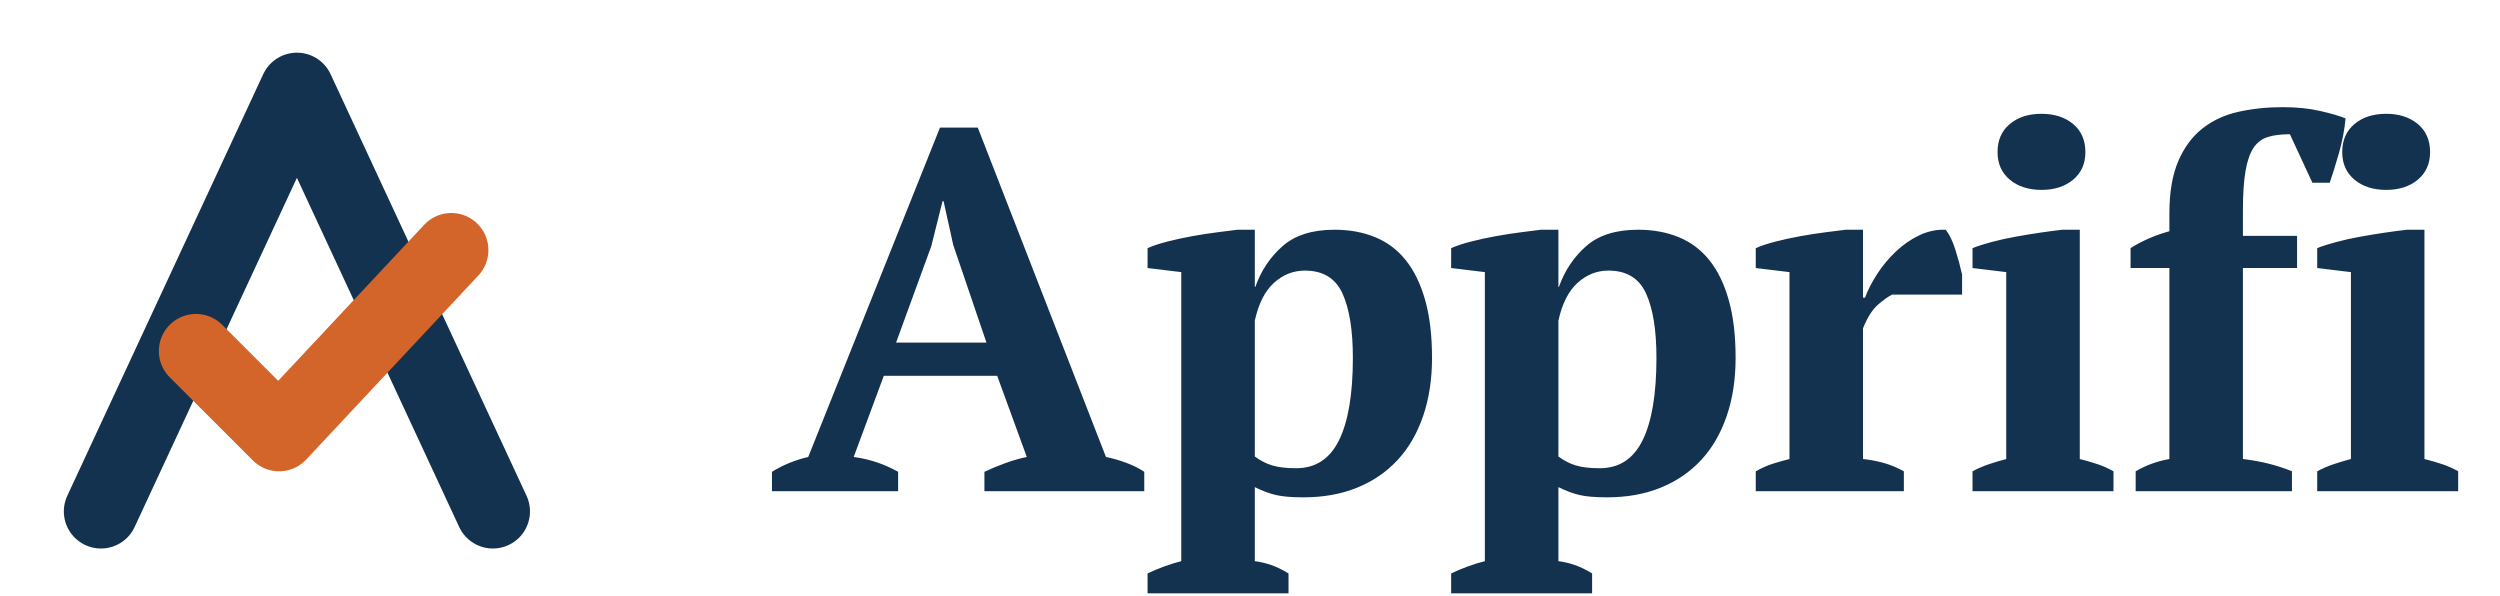
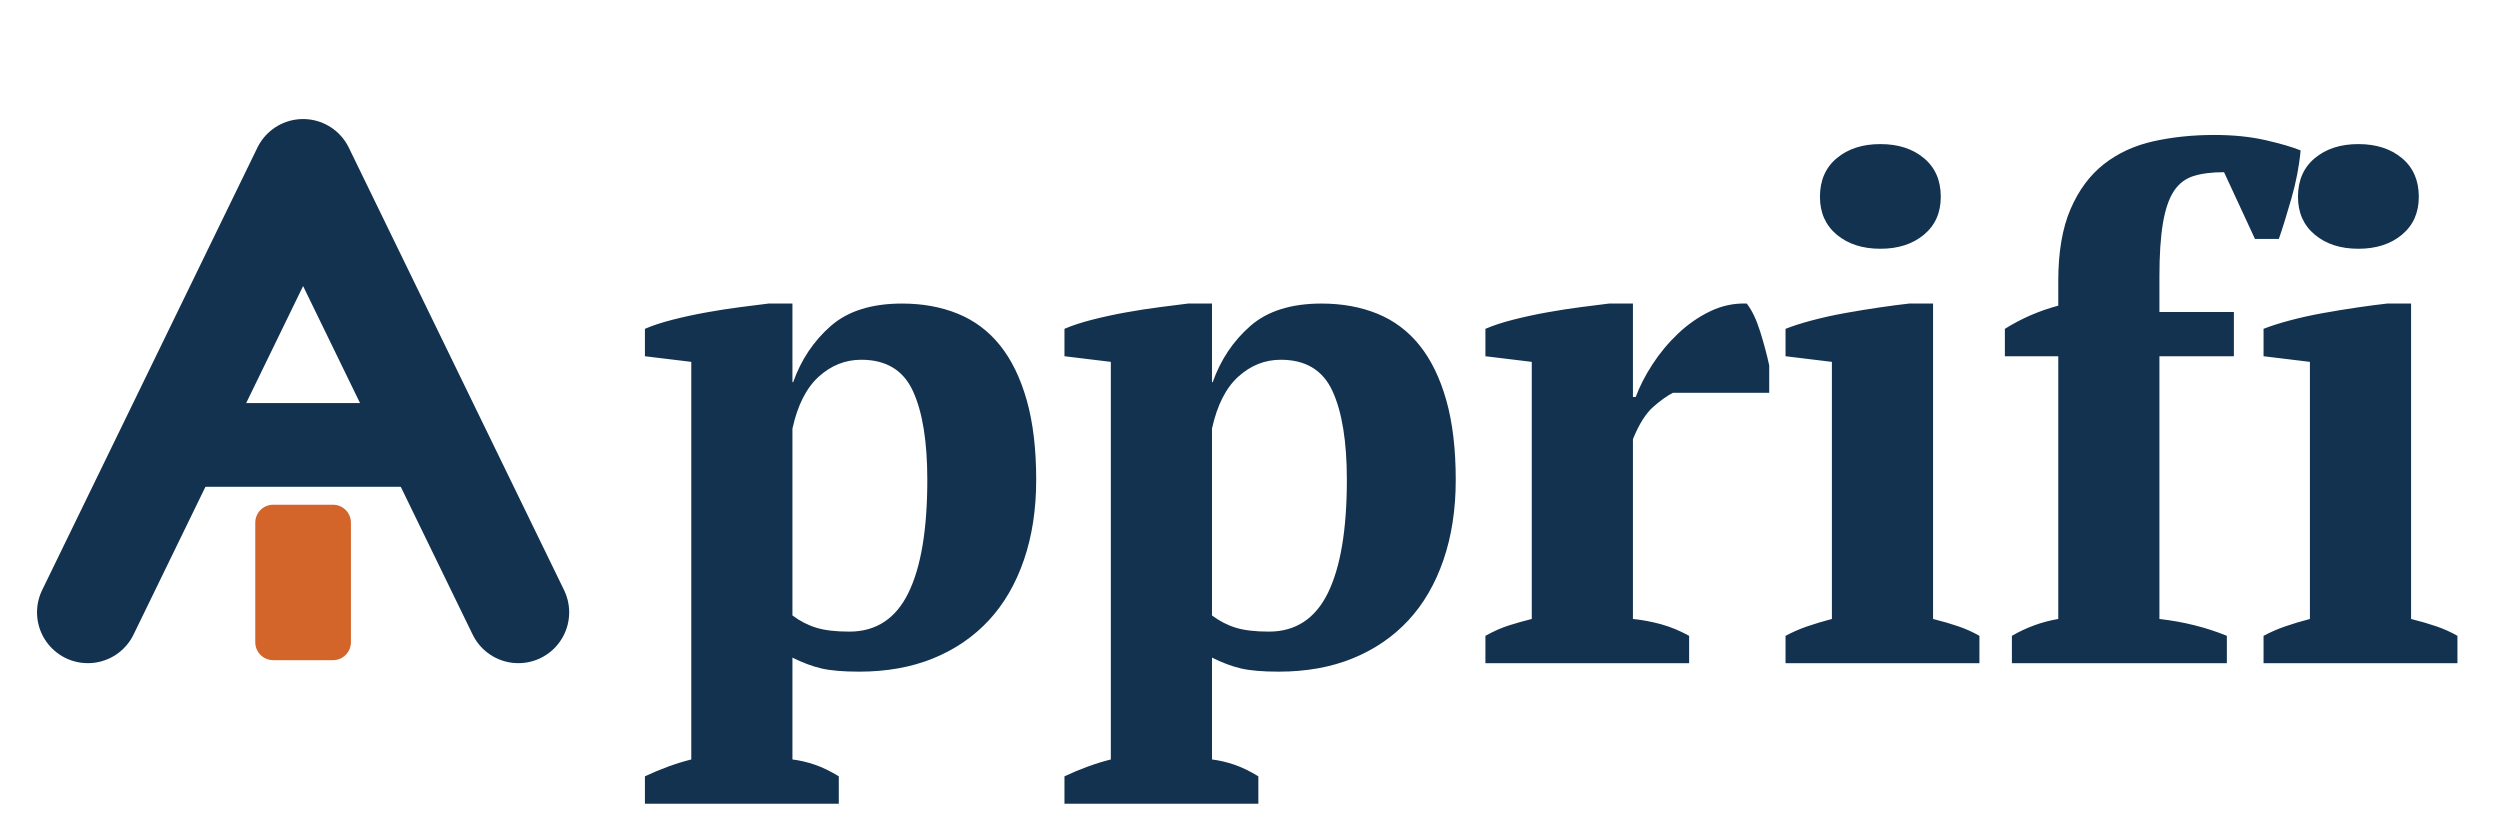
- <svg xmlns="http://www.w3.org/2000/svg" width="168" height="40" viewBox="0 0 168.4 40" role="img" aria-label="Apprifi">
-   <g transform="scale(0.4)">
-     <path d="M17 86 L50 15 L83 86" fill="none" stroke="#12324f" stroke-width="12.5" stroke-linecap="round" stroke-linejoin="round" />
-     <path d="M33 59 L47 73 L76 42" fill="none" stroke="#d4652a" stroke-width="12.5" stroke-linecap="round" stroke-linejoin="round" />
+ <svg xmlns="http://www.w3.org/2000/svg" width="121" height="40" viewBox="0 0 120.6 40" role="img" aria-label="Apprifi">
+   <g transform="translate(0 4.17) scale(0.2894)">
+     <path d="M14 88 L50 14 L86 88" fill="none" stroke="#12324f" stroke-width="17" stroke-linecap="round" stroke-linejoin="round" />
+     <path d="M30 60 L70 60" fill="none" stroke="#12324f" stroke-width="14" stroke-linecap="butt" stroke-linejoin="round" />
+     <rect x="42" y="70" width="16" height="26" rx="3" fill="#d4652a" />
  </g>
-   <path transform="translate(52.0 33.04)" d="M8.497 0.0H0.0V-1.307Q0.55 -1.651 1.187 -1.909Q1.823 -2.167 2.442 -2.305L11.318 -24.493H13.863L22.498 -2.305Q23.186 -2.167 23.874 -1.909Q24.562 -1.651 25.078 -1.307V0.0H14.31V-1.307Q14.964 -1.617 15.721 -1.892Q16.478 -2.167 17.166 -2.305L15.17 -7.774H7.534L5.504 -2.305Q7.086 -2.098 8.497 -1.307ZM8.359 -10.01H14.448L12.212 -16.581L11.558 -19.539H11.49L10.733 -16.512Z M34.794 6.88H25.3V5.538Q26.47 4.988 27.57 4.713V-14.758L25.3 -15.033V-16.374Q25.85 -16.615 26.659 -16.822Q27.467 -17.028 28.327 -17.183Q29.187 -17.338 29.996 -17.441Q30.804 -17.544 31.354 -17.613H32.524V-13.76H32.558Q33.143 -15.411 34.399 -16.512Q35.654 -17.613 37.89 -17.613Q39.404 -17.613 40.625 -17.114Q41.846 -16.615 42.689 -15.566Q43.532 -14.517 43.996 -12.883Q44.461 -11.249 44.461 -8.978Q44.461 -6.811 43.859 -5.057Q43.257 -3.302 42.139 -2.098Q41.021 -0.894 39.421 -0.241Q37.822 0.413 35.792 0.413Q34.622 0.413 33.952 0.258Q33.281 0.103 32.524 -0.275V4.713Q33.074 4.782 33.625 4.971Q34.175 5.16 34.794 5.538ZM35.895 -14.861Q34.726 -14.861 33.814 -14.035Q32.902 -13.21 32.524 -11.49V-2.339Q33.074 -1.926 33.694 -1.737Q34.313 -1.548 35.31 -1.548Q37.271 -1.548 38.2 -3.44Q39.129 -5.332 39.129 -8.978Q39.129 -11.799 38.424 -13.33Q37.718 -14.861 35.895 -14.861Z M55.244 6.88H45.75V5.538Q46.919 4.988 48.02 4.713V-14.758L45.75 -15.033V-16.374Q46.3 -16.615 47.108 -16.822Q47.917 -17.028 48.777 -17.183Q49.637 -17.338 50.445 -17.441Q51.254 -17.544 51.804 -17.613H52.974V-13.76H53.008Q53.593 -15.411 54.848 -16.512Q56.104 -17.613 58.34 -17.613Q59.854 -17.613 61.075 -17.114Q62.296 -16.615 63.139 -15.566Q63.982 -14.517 64.446 -12.883Q64.91 -11.249 64.91 -8.978Q64.91 -6.811 64.308 -5.057Q63.706 -3.302 62.588 -2.098Q61.47 -0.894 59.871 -0.241Q58.271 0.413 56.242 0.413Q55.072 0.413 54.401 0.258Q53.73 0.103 52.974 -0.275V4.713Q53.524 4.782 54.074 4.971Q54.625 5.16 55.244 5.538ZM56.345 -14.861Q55.175 -14.861 54.264 -14.035Q53.352 -13.21 52.974 -11.49V-2.339Q53.524 -1.926 54.143 -1.737Q54.762 -1.548 55.76 -1.548Q57.721 -1.548 58.65 -3.44Q59.578 -5.332 59.578 -8.978Q59.578 -11.799 58.873 -13.33Q58.168 -14.861 56.345 -14.861Z M75.453 -13.244Q75.04 -13.038 74.49 -12.556Q73.939 -12.074 73.492 -10.974V-2.167Q74.18 -2.098 74.868 -1.909Q75.556 -1.72 76.244 -1.342V0.0H66.268V-1.342Q66.887 -1.686 67.438 -1.858Q67.988 -2.03 68.538 -2.167V-14.758L66.268 -15.033V-16.374Q66.818 -16.615 67.627 -16.822Q68.435 -17.028 69.295 -17.183Q70.155 -17.338 70.964 -17.441Q71.772 -17.544 72.322 -17.613H73.492V-13.038H73.63Q73.905 -13.794 74.438 -14.62Q74.971 -15.446 75.694 -16.134Q76.416 -16.822 77.276 -17.234Q78.136 -17.647 79.065 -17.613Q79.443 -17.131 79.718 -16.254Q79.994 -15.377 80.166 -14.586V-13.244Z M90.364 0.0H80.87V-1.342Q81.386 -1.617 81.936 -1.806Q82.486 -1.995 83.14 -2.167V-14.758L80.87 -15.033V-16.374Q81.386 -16.581 82.16 -16.787Q82.934 -16.994 83.794 -17.148Q84.654 -17.303 85.479 -17.424Q86.305 -17.544 86.924 -17.613H88.094V-2.167Q88.782 -1.995 89.332 -1.806Q89.882 -1.617 90.364 -1.342ZM82.555 -22.842Q82.555 -24.046 83.381 -24.734Q84.206 -25.422 85.514 -25.422Q86.821 -25.422 87.646 -24.734Q88.472 -24.046 88.472 -22.842Q88.472 -21.672 87.646 -20.984Q86.821 -20.296 85.514 -20.296Q84.206 -20.296 83.381 -20.984Q82.555 -21.672 82.555 -22.842Z M101.766 -25.869Q103.177 -25.869 104.295 -25.611Q105.413 -25.353 105.998 -25.112Q105.894 -23.977 105.55 -22.773Q105.206 -21.569 104.931 -20.778H103.762L102.248 -24.046Q101.354 -24.046 100.752 -23.856Q100.15 -23.667 99.788 -23.117Q99.427 -22.566 99.255 -21.552Q99.083 -20.537 99.083 -18.92V-17.2H102.73V-15.033H99.083V-2.167Q100.872 -1.961 102.386 -1.342V0.0H91.859V-1.342Q92.926 -1.961 94.13 -2.167V-15.033H91.515V-16.374Q92.719 -17.131 94.13 -17.51V-18.714Q94.13 -20.846 94.732 -22.24Q95.334 -23.633 96.366 -24.441Q97.398 -25.25 98.791 -25.559Q100.184 -25.869 101.766 -25.869Z M113.582 0.0H104.087V-1.342Q104.603 -1.617 105.154 -1.806Q105.704 -1.995 106.358 -2.167V-14.758L104.087 -15.033V-16.374Q104.603 -16.581 105.377 -16.787Q106.151 -16.994 107.011 -17.148Q107.871 -17.303 108.697 -17.424Q109.522 -17.544 110.142 -17.613H111.311V-2.167Q111.999 -1.995 112.55 -1.806Q113.1 -1.617 113.582 -1.342ZM105.773 -22.842Q105.773 -24.046 106.598 -24.734Q107.424 -25.422 108.731 -25.422Q110.038 -25.422 110.864 -24.734Q111.69 -24.046 111.69 -22.842Q111.69 -21.672 110.864 -20.984Q110.038 -20.296 108.731 -20.296Q107.424 -20.296 106.598 -20.984Q105.773 -21.672 105.773 -22.842Z" fill="#12324f" />
+   <path transform="translate(30.30 32.10)" d="M10.098 6.8H0.714V5.474Q1.87 4.93 2.958 4.658V-14.586L0.714 -14.858V-16.184Q1.258 -16.422 2.057 -16.626Q2.856 -16.83 3.706 -16.983Q4.556 -17.136 5.355 -17.238Q6.154 -17.34 6.698 -17.408H7.854V-13.6H7.888Q8.466 -15.232 9.707 -16.32Q10.948 -17.408 13.158 -17.408Q14.654 -17.408 15.861 -16.915Q17.068 -16.422 17.901 -15.385Q18.734 -14.348 19.193 -12.733Q19.652 -11.118 19.652 -8.874Q19.652 -6.732 19.057 -4.998Q18.462 -3.264 17.357 -2.074Q16.252 -0.884 14.671 -0.238Q13.09 0.408 11.084 0.408Q9.928 0.408 9.265 0.255Q8.602 0.102 7.854 -0.272V4.658Q8.398 4.726 8.942 4.913Q9.486 5.1 10.098 5.474ZM11.186 -14.688Q10.03 -14.688 9.129 -13.872Q8.228 -13.056 7.854 -11.356V-2.312Q8.398 -1.904 9.01 -1.717Q9.622 -1.53 10.608 -1.53Q12.546 -1.53 13.464 -3.4Q14.382 -5.27 14.382 -8.874Q14.382 -11.662 13.685 -13.175Q12.988 -14.688 11.186 -14.688Z M30.404 6.8H21.02V5.474Q22.176 4.93 23.264 4.658V-14.586L21.02 -14.858V-16.184Q21.564 -16.422 22.363 -16.626Q23.162 -16.83 24.012 -16.983Q24.862 -17.136 25.661 -17.238Q26.46 -17.34 27.004 -17.408H28.16V-13.6H28.194Q28.772 -15.232 30.013 -16.32Q31.254 -17.408 33.464 -17.408Q34.96 -17.408 36.167 -16.915Q37.374 -16.422 38.207 -15.385Q39.04 -14.348 39.499 -12.733Q39.958 -11.118 39.958 -8.874Q39.958 -6.732 39.363 -4.998Q38.768 -3.264 37.663 -2.074Q36.558 -0.884 34.977 -0.238Q33.396 0.408 31.39 0.408Q30.234 0.408 29.571 0.255Q28.908 0.102 28.16 -0.272V4.658Q28.704 4.726 29.248 4.913Q29.792 5.1 30.404 5.474ZM31.492 -14.688Q30.336 -14.688 29.435 -13.872Q28.534 -13.056 28.16 -11.356V-2.312Q28.704 -1.904 29.316 -1.717Q29.928 -1.53 30.914 -1.53Q32.852 -1.53 33.77 -3.4Q34.688 -5.27 34.688 -8.874Q34.688 -11.662 33.991 -13.175Q33.294 -14.688 31.492 -14.688Z M50.472 -13.09Q50.064 -12.886 49.52 -12.41Q48.976 -11.934 48.534 -10.846V-2.142Q49.214 -2.074 49.894 -1.887Q50.574 -1.7 51.254 -1.326V0.0H41.394V-1.326Q42.006 -1.666 42.55 -1.836Q43.094 -2.006 43.638 -2.142V-14.586L41.394 -14.858V-16.184Q41.938 -16.422 42.737 -16.626Q43.536 -16.83 44.386 -16.983Q45.236 -17.136 46.035 -17.238Q46.834 -17.34 47.378 -17.408H48.534V-12.886H48.67Q48.942 -13.634 49.469 -14.45Q49.996 -15.266 50.71 -15.946Q51.424 -16.626 52.274 -17.034Q53.124 -17.442 54.042 -17.408Q54.416 -16.932 54.688 -16.065Q54.96 -15.198 55.13 -14.416V-13.09Z M65.304 0.0H55.92V-1.326Q56.43 -1.598 56.974 -1.785Q57.518 -1.972 58.164 -2.142V-14.586L55.92 -14.858V-16.184Q56.43 -16.388 57.195 -16.592Q57.96 -16.796 58.81 -16.949Q59.66 -17.102 60.476 -17.221Q61.292 -17.34 61.904 -17.408H63.06V-2.142Q63.74 -1.972 64.284 -1.785Q64.828 -1.598 65.304 -1.326ZM57.586 -22.576Q57.586 -23.766 58.402 -24.446Q59.218 -25.126 60.51 -25.126Q61.802 -25.126 62.618 -24.446Q63.434 -23.766 63.434 -22.576Q63.434 -21.42 62.618 -20.74Q61.802 -20.06 60.51 -20.06Q59.218 -20.06 58.402 -20.74Q57.586 -21.42 57.586 -22.576Z M76.668 -25.568Q78.062 -25.568 79.167 -25.313Q80.272 -25.058 80.85 -24.82Q80.748 -23.698 80.408 -22.508Q80.068 -21.318 79.796 -20.536H78.64L77.144 -23.766Q76.26 -23.766 75.665 -23.579Q75.07 -23.392 74.713 -22.848Q74.356 -22.304 74.186 -21.301Q74.016 -20.298 74.016 -18.7V-17.0H77.62V-14.858H74.016V-2.142Q75.784 -1.938 77.28 -1.326V0.0H66.876V-1.326Q67.93 -1.938 69.12 -2.142V-14.858H66.536V-16.184Q67.726 -16.932 69.12 -17.306V-18.496Q69.12 -20.604 69.715 -21.981Q70.31 -23.358 71.33 -24.157Q72.35 -24.956 73.727 -25.262Q75.104 -25.568 76.668 -25.568Z M88.44 0.0H79.056V-1.326Q79.566 -1.598 80.11 -1.785Q80.654 -1.972 81.3 -2.142V-14.586L79.056 -14.858V-16.184Q79.566 -16.388 80.331 -16.592Q81.096 -16.796 81.946 -16.949Q82.796 -17.102 83.612 -17.221Q84.428 -17.34 85.04 -17.408H86.196V-2.142Q86.876 -1.972 87.42 -1.785Q87.964 -1.598 88.44 -1.326ZM80.722 -22.576Q80.722 -23.766 81.538 -24.446Q82.354 -25.126 83.646 -25.126Q84.938 -25.126 85.754 -24.446Q86.57 -23.766 86.57 -22.576Q86.57 -21.42 85.754 -20.74Q84.938 -20.06 83.646 -20.06Q82.354 -20.06 81.538 -20.74Q80.722 -21.42 80.722 -22.576Z" fill="#12324f" />
</svg>
